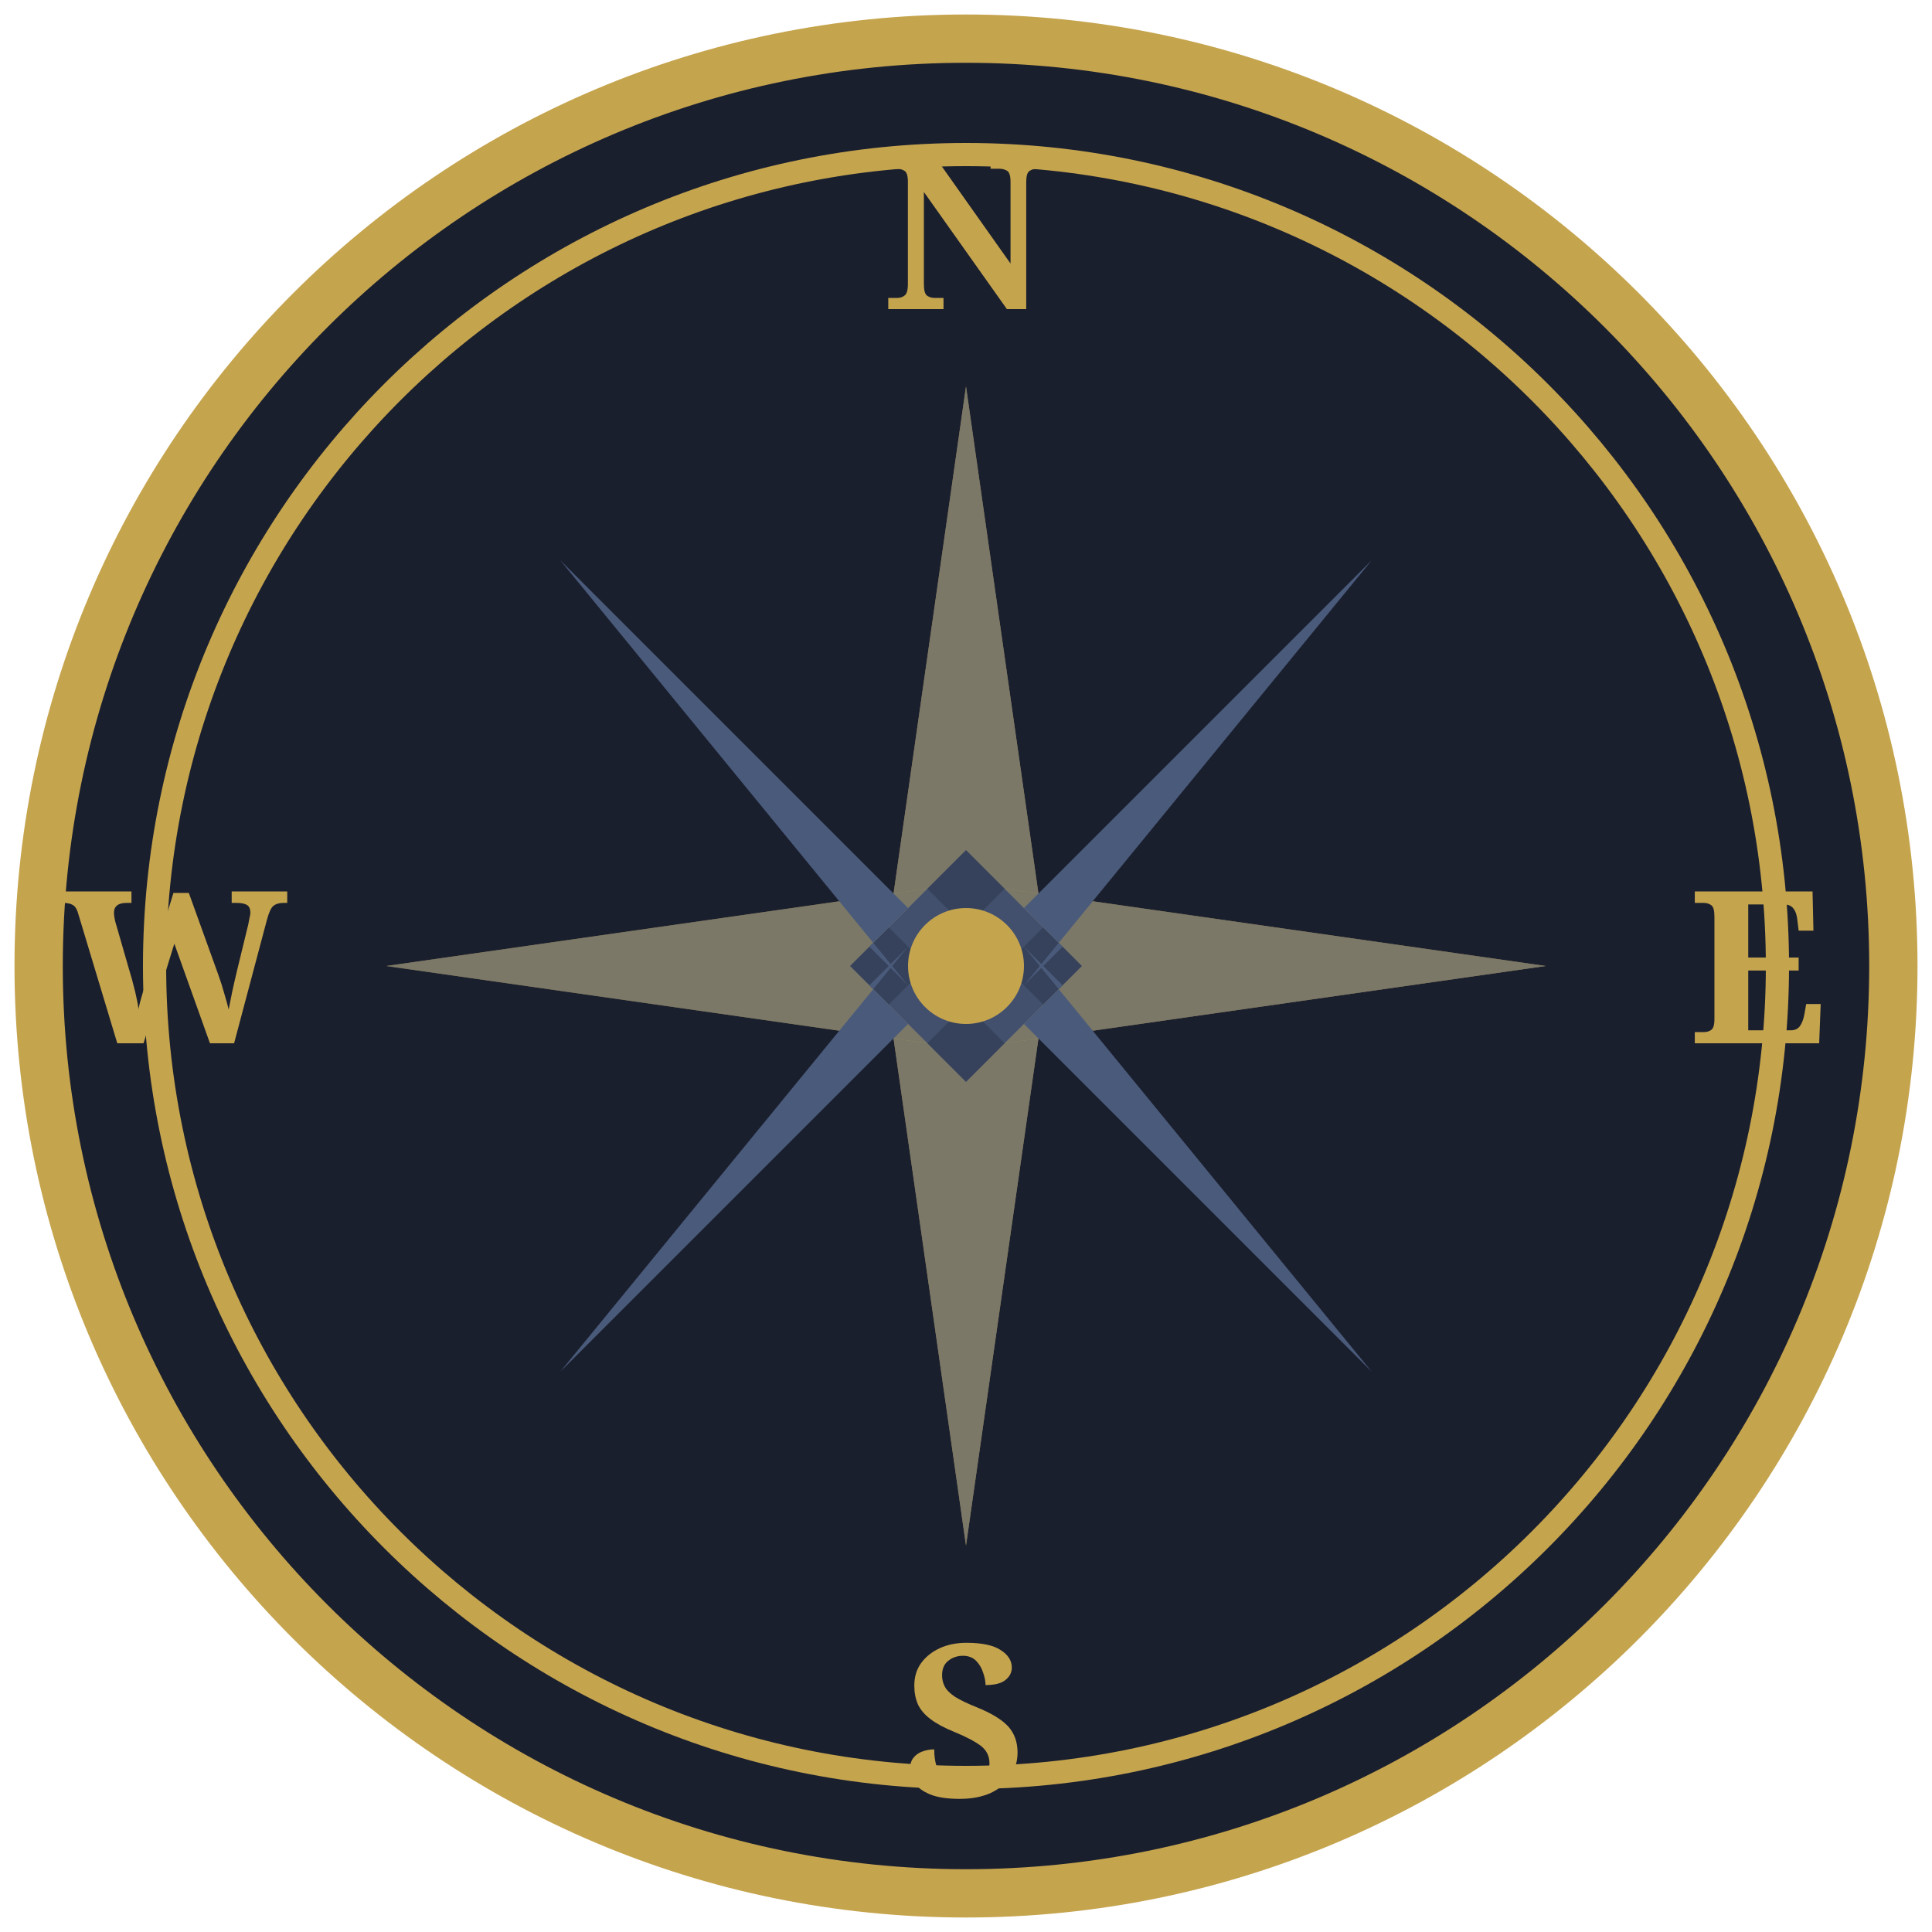
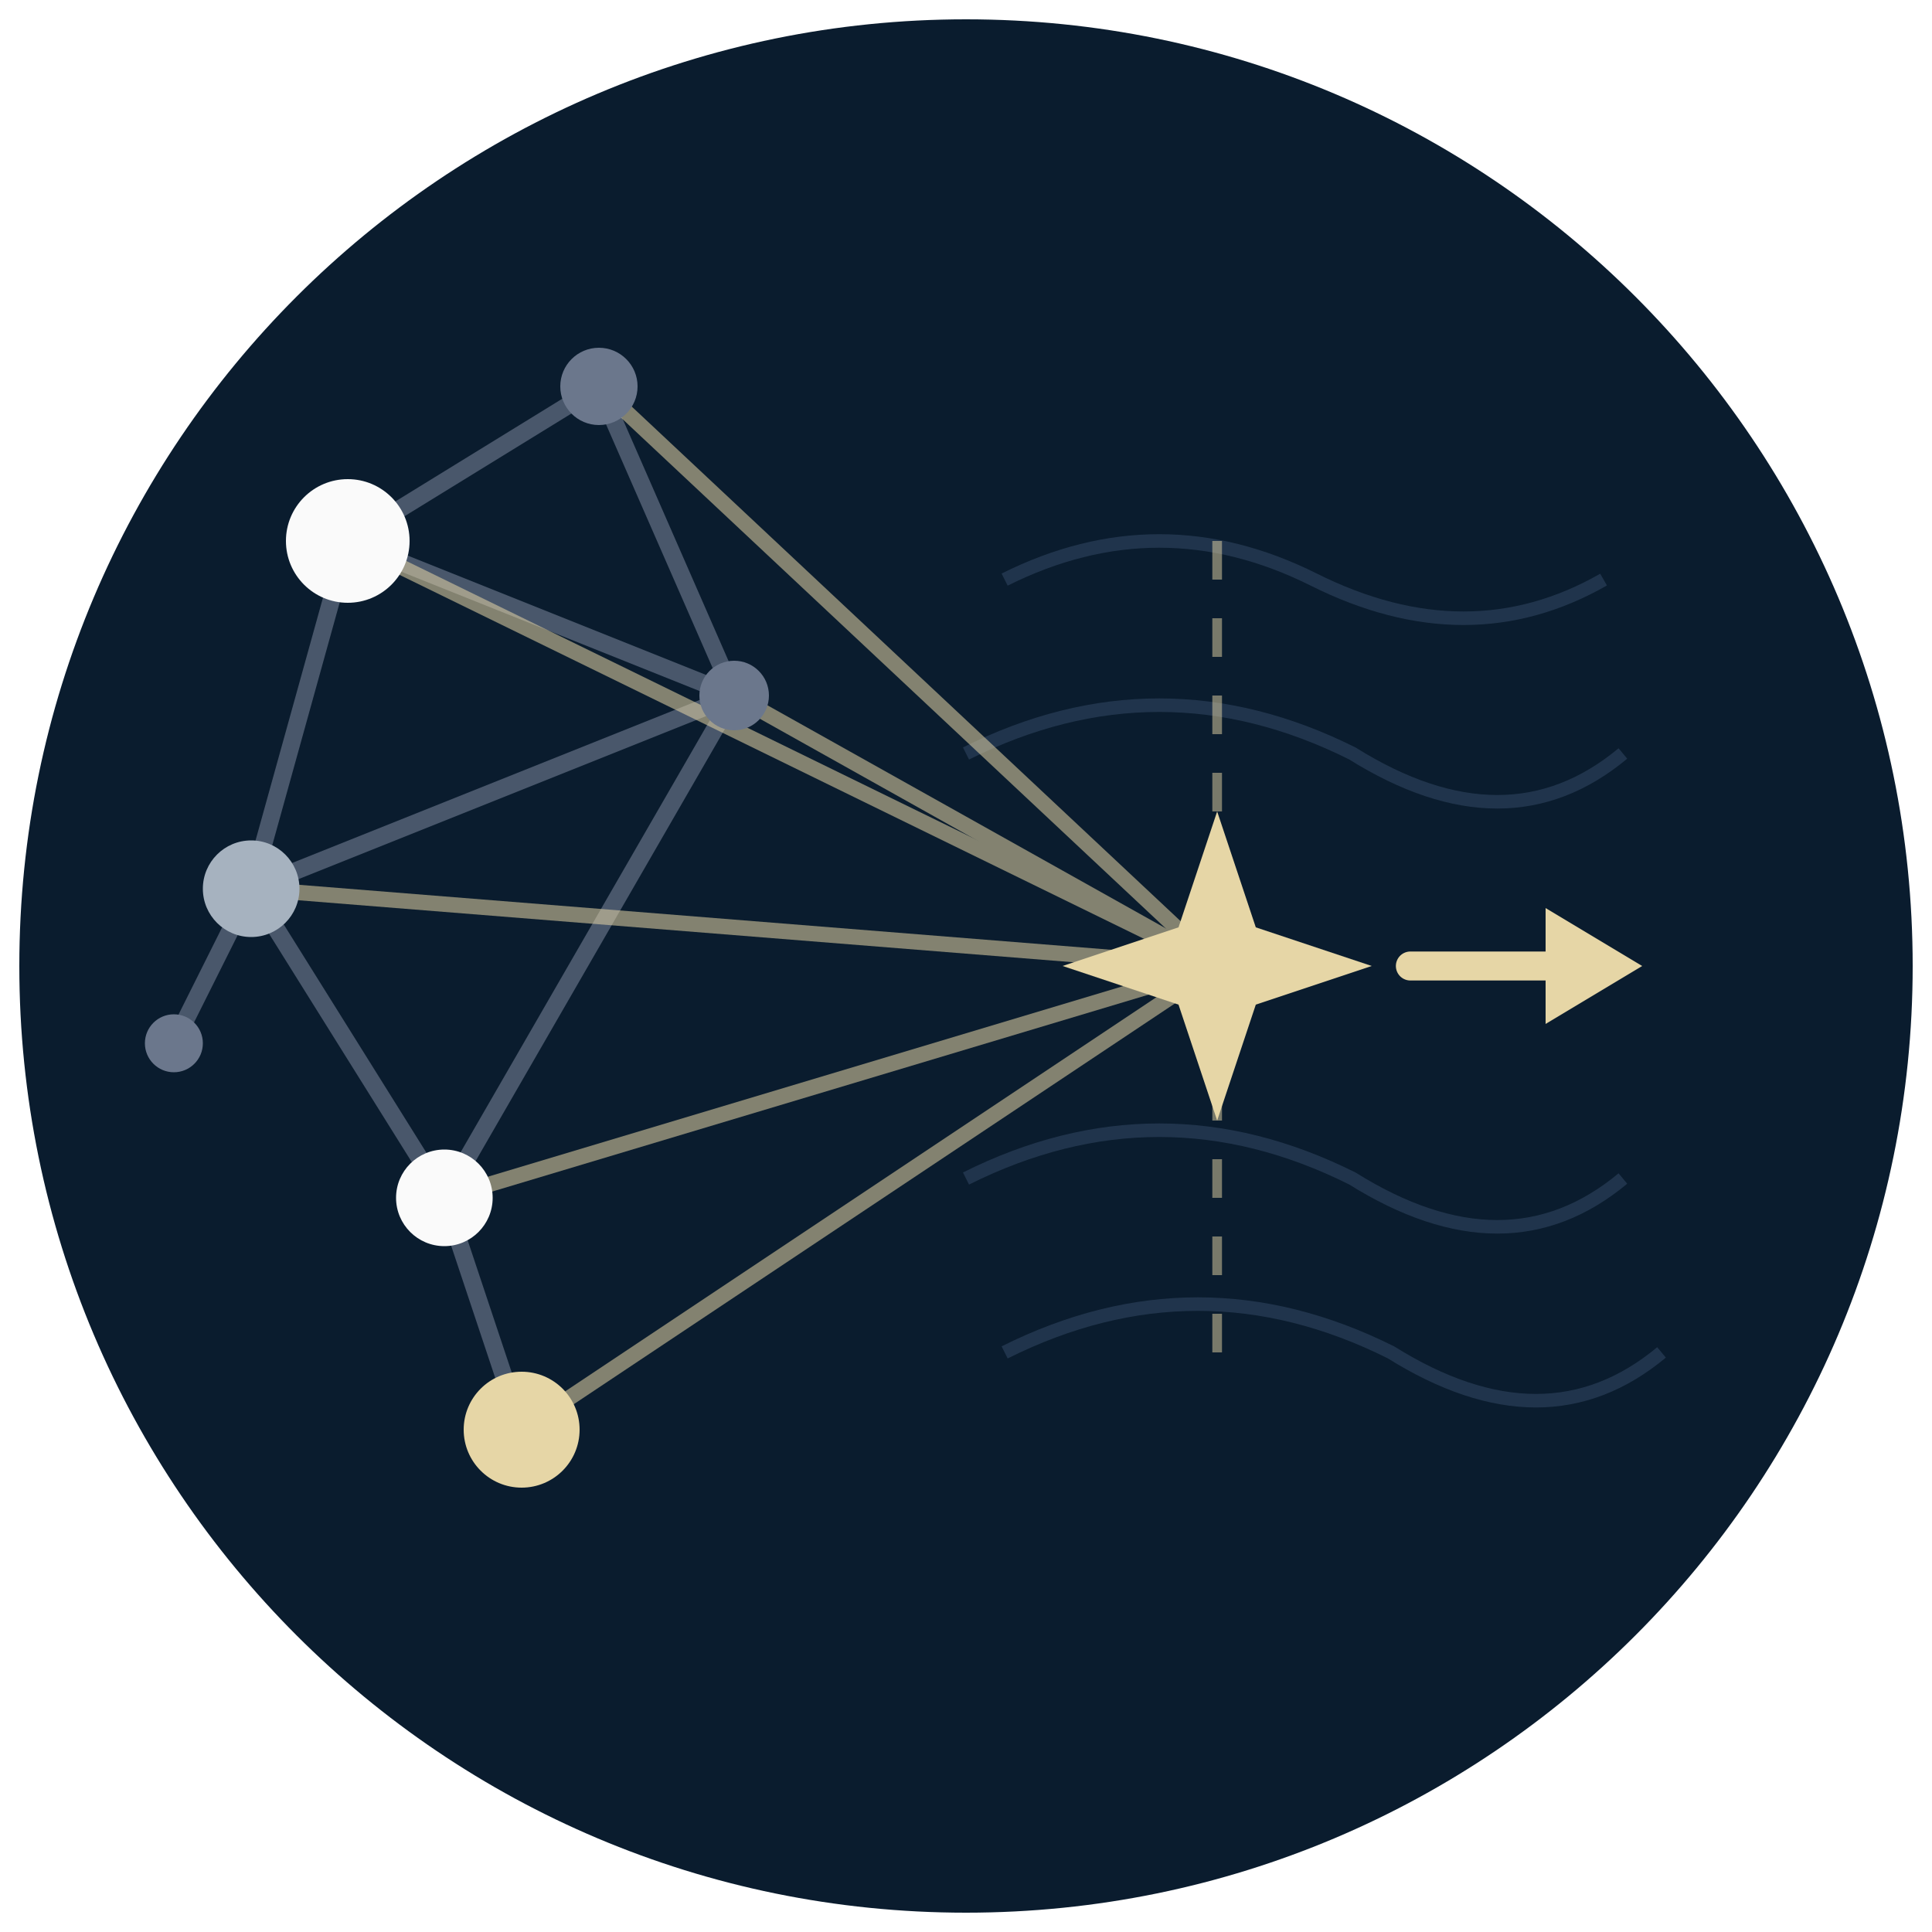
<svg xmlns="http://www.w3.org/2000/svg" viewBox="0 0 100 100">
-   <circle cx="50" cy="50" r="48" fill="#1a1f2e" stroke="#c5a44e" stroke-width="2.5" />
-   <circle cx="50" cy="50" r="42" fill="none" stroke="#c5a44e" stroke-width="1.2" />
-   <text x="50" y="16" text-anchor="middle" fill="#c5a44e" font-family="serif" font-size="11" font-weight="bold">N</text>
-   <text x="50" y="93" text-anchor="middle" fill="#c5a44e" font-family="serif" font-size="11" font-weight="bold">S</text>
-   <text x="9" y="54" text-anchor="middle" fill="#c5a44e" font-family="serif" font-size="11" font-weight="bold">W</text>
-   <text x="91" y="54" text-anchor="middle" fill="#c5a44e" font-family="serif" font-size="11" font-weight="bold">E</text>
-   <polygon points="50,20 46,48 50,44 54,48" fill="#c5a44e" />
-   <polygon points="50,20 46,48 50,52 54,48" fill="#4a5a7a" opacity="0.6" />
-   <polygon points="50,80 54,52 50,56 46,52" fill="#c5a44e" />
-   <polygon points="50,80 54,52 50,48 46,52" fill="#4a5a7a" opacity="0.6" />
-   <polygon points="80,50 52,46 56,50 52,54" fill="#c5a44e" />
-   <polygon points="80,50 52,46 48,50 52,54" fill="#4a5a7a" opacity="0.6" />
-   <polygon points="20,50 48,54 44,50 48,46" fill="#c5a44e" />
-   <polygon points="20,50 48,54 52,50 48,46" fill="#4a5a7a" opacity="0.6" />
-   <polygon points="71,29 53,47 55,49 53,51" fill="#4a5a7a" />
-   <polygon points="29,29 47,47 45,49 47,51" fill="#4a5a7a" />
-   <polygon points="71,71 53,53 55,51 53,49" fill="#4a5a7a" />
-   <polygon points="29,71 47,53 45,51 47,49" fill="#4a5a7a" />
-   <circle cx="50" cy="50" r="3" fill="#c5a44e" />
+   <circle cx="50" cy="50" r="49" fill="#0A1C2E" />
+   <g fill="none" stroke="#2A3F59" stroke-width="0.7" opacity="0.7">
+     <path d="M52,30 Q60,26 68,30 Q76,34 83,30" />
+     <path d="M50,39 Q60,34 70,39 Q78,44 84,39" />
+     <path d="M50,61 Q60,56 70,61 Q78,66 84,61" />
+     <path d="M52,70 Q62,65 72,70 Q80,75 86,70" />
+   </g>
+   <line x1="63" y1="28" x2="63" y2="72" stroke="#E6D6A6" stroke-width="0.5" stroke-dasharray="2,2" opacity="0.5" />
+   <g fill="none" stroke="#6B778C" stroke-width="0.9" opacity="0.65">
+     <line x1="18" y1="28" x2="13" y2="46" />
+     <line x1="13" y1="46" x2="23" y2="62" />
+     <line x1="23" y1="62" x2="27" y2="74" />
+     <line x1="18" y1="28" x2="31" y2="20" />
+     <line x1="31" y1="20" x2="38" y2="36" />
+     <line x1="38" y1="36" x2="13" y2="46" />
+     <line x1="13" y1="46" x2="9" y2="54" />
+     <line x1="18" y1="28" x2="38" y2="36" />
+     <line x1="38" y1="36" x2="23" y2="62" />
+   </g>
+   <g fill="none" stroke="#E6D6A6" stroke-width="0.8" opacity="0.55">
+     <line x1="18" y1="28" x2="63" y2="50" />
+     <line x1="13" y1="46" x2="63" y2="50" />
+     <line x1="23" y1="62" x2="63" y2="50" />
+     <line x1="31" y1="20" x2="63" y2="50" />
+     <line x1="27" y1="74" x2="63" y2="50" />
+     <line x1="38" y1="36" x2="63" y2="50" />
+   </g>
+   <circle cx="18" cy="28" r="3.2" fill="#fafafa" />
+   <circle cx="13" cy="46" r="2.5" fill="#A6B2BF" />
+   <circle cx="23" cy="62" r="2.5" fill="#fafafa" />
+   <circle cx="31" cy="20" r="2" fill="#6B778C" />
+   <circle cx="38" cy="36" r="1.8" fill="#6B778C" />
+   <circle cx="27" cy="74" r="3" fill="#E6D6A6" />
+   <circle cx="9" cy="54" r="1.5" fill="#6B778C" />
+   <path d="M63,42 L65,48 L71,50 L65,52 L63,58 L61,52 L55,50 L61,48 Z" fill="#E6D6A6" />
+   <line x1="73" y1="50" x2="81" y2="50" stroke="#E6D6A6" stroke-width="1.5" stroke-linecap="round" />
+   <polygon points="85,50 80,47 80,53" fill="#E6D6A6" />
</svg>
